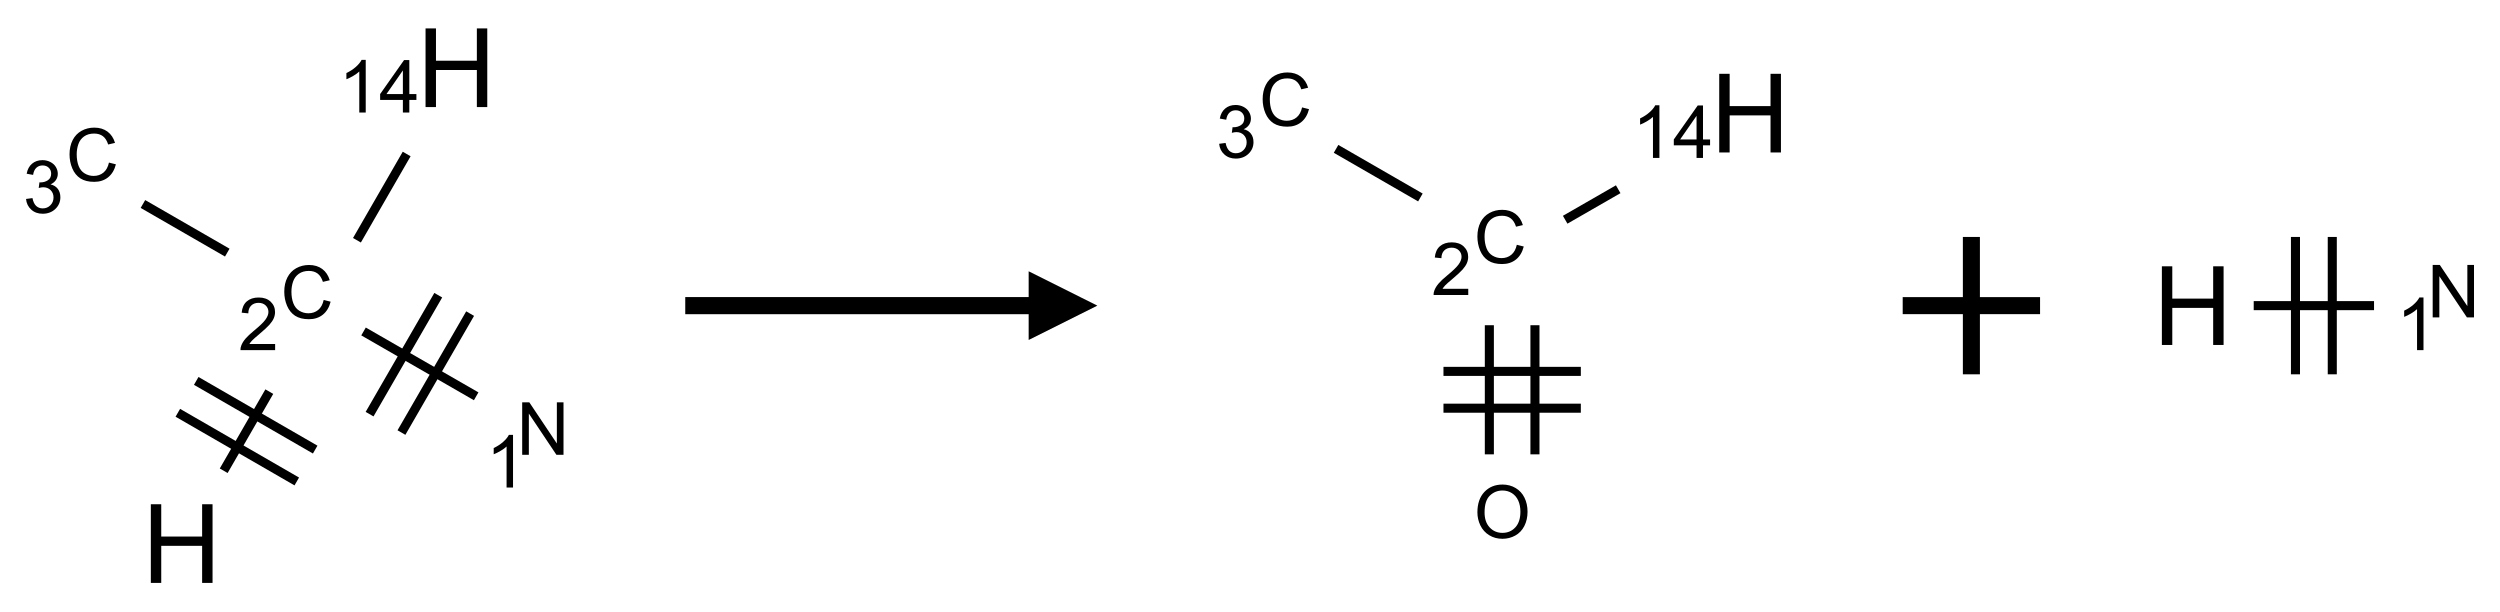
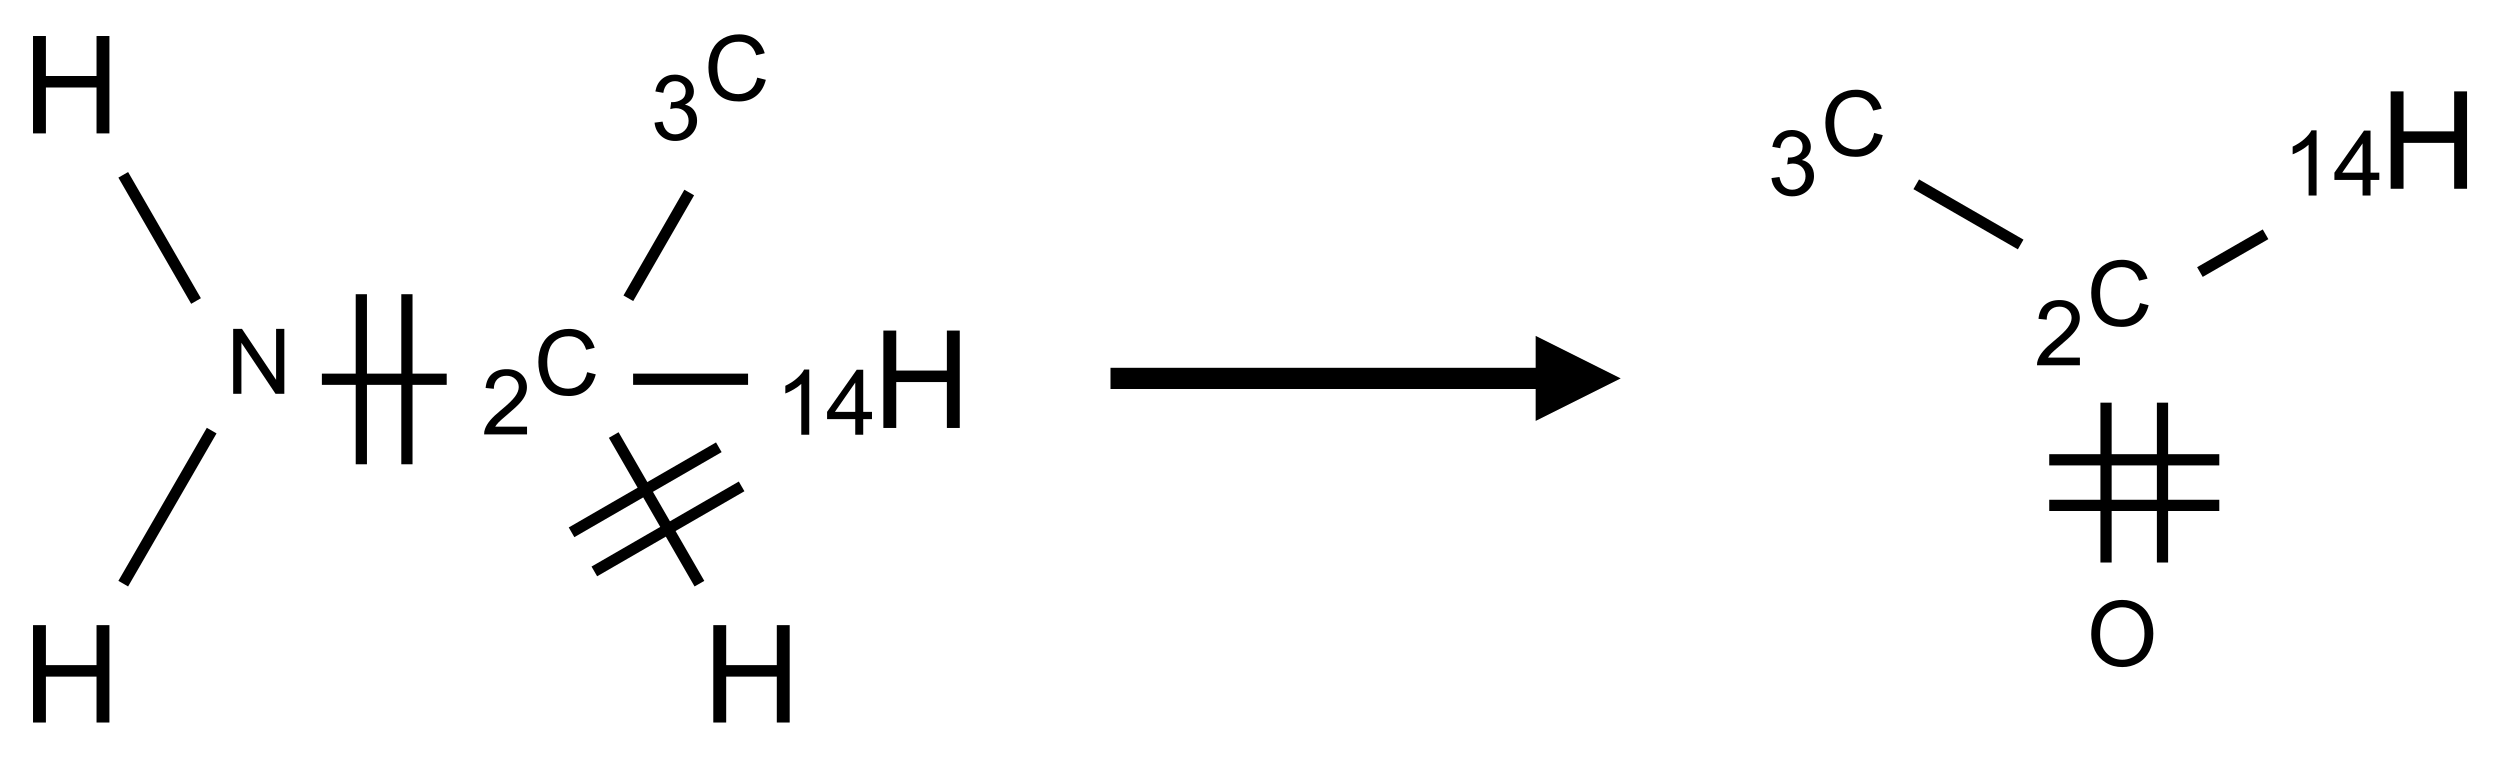
- <svg xmlns="http://www.w3.org/2000/svg" xmlns:xlink="http://www.w3.org/1999/xlink" width="364" height="89" viewBox="0 0 364 89">
+ <svg xmlns="http://www.w3.org/2000/svg" xmlns:xlink="http://www.w3.org/1999/xlink" width="294" height="89" viewBox="0 0 294 89">
  <defs>
    <g>
      <g id="glyph-0-0">
        <path d="M 2 0 L 2 -10 L 10 -10 L 10 0 Z M 2.25 -0.25 L 9.75 -0.25 L 9.75 -9.75 L 2.25 -9.75 Z M 2.25 -0.25 " />
      </g>
      <g id="glyph-0-1">
        <path d="M 1.281 0 L 1.281 -11.453 L 2.797 -11.453 L 2.797 -6.75 L 8.75 -6.75 L 8.75 -11.453 L 10.266 -11.453 L 10.266 0 L 8.75 0 L 8.75 -5.398 L 2.797 -5.398 L 2.797 0 Z M 1.281 0 " />
      </g>
      <g id="glyph-1-0">
        <path d="M 1.332 0 L 1.332 -6.668 L 6.668 -6.668 L 6.668 0 Z M 1.5 -0.168 L 6.5 -0.168 L 6.5 -6.5 L 1.5 -6.5 Z M 1.5 -0.168 " />
      </g>
      <g id="glyph-1-1">
+         <path d="M 0.812 0 L 0.812 -7.637 L 1.848 -7.637 L 5.859 -1.641 L 5.859 -7.637 L 6.828 -7.637 L 6.828 0 L 5.793 0 L 1.781 -6 L 1.781 0 Z M 0.812 0 " />
+       </g>
+       <g id="glyph-1-2">
        <path d="M 6.27 -2.676 L 7.281 -2.422 C 7.07 -1.594 6.688 -0.961 6.137 -0.523 C 5.586 -0.086 4.914 0.129 4.121 0.129 C 3.297 0.129 2.629 -0.039 2.113 -0.371 C 1.598 -0.707 1.203 -1.191 0.934 -1.828 C 0.664 -2.465 0.531 -3.145 0.531 -3.875 C 0.531 -4.672 0.684 -5.363 0.988 -5.957 C 1.293 -6.547 1.723 -6.996 2.285 -7.305 C 2.844 -7.613 3.461 -7.766 4.137 -7.766 C 4.898 -7.766 5.543 -7.57 6.062 -7.184 C 6.582 -6.793 6.945 -6.246 7.152 -5.543 L 6.156 -5.309 C 5.98 -5.863 5.723 -6.266 5.387 -6.52 C 5.051 -6.773 4.625 -6.902 4.113 -6.902 C 3.527 -6.902 3.039 -6.762 2.645 -6.48 C 2.25 -6.199 1.973 -5.82 1.812 -5.348 C 1.652 -4.871 1.574 -4.383 1.574 -3.879 C 1.574 -3.23 1.668 -2.664 1.855 -2.18 C 2.047 -1.695 2.34 -1.332 2.738 -1.094 C 3.137 -0.855 3.57 -0.734 4.035 -0.734 C 4.602 -0.734 5.082 -0.898 5.473 -1.223 C 5.867 -1.551 6.133 -2.035 6.27 -2.676 Z M 6.27 -2.676 " />
      </g>
-       <g id="glyph-1-2">
+       <g id="glyph-1-3">
        <path d="M 5.371 -0.902 L 5.371 0 L 0.324 0 C 0.316 -0.227 0.352 -0.441 0.434 -0.652 C 0.562 -0.996 0.766 -1.332 1.051 -1.668 C 1.332 -2 1.742 -2.387 2.277 -2.824 C 3.105 -3.504 3.668 -4.043 3.957 -4.441 C 4.25 -4.84 4.395 -5.215 4.395 -5.566 C 4.395 -5.938 4.262 -6.254 3.996 -6.508 C 3.73 -6.762 3.387 -6.891 2.957 -6.891 C 2.508 -6.891 2.145 -6.754 1.875 -6.484 C 1.605 -6.215 1.469 -5.84 1.465 -5.359 L 0.5 -5.457 C 0.566 -6.176 0.812 -6.727 1.246 -7.102 C 1.676 -7.477 2.254 -7.668 2.98 -7.668 C 3.711 -7.668 4.293 -7.465 4.719 -7.059 C 5.145 -6.652 5.359 -6.148 5.359 -5.547 C 5.359 -5.242 5.297 -4.941 5.172 -4.645 C 5.047 -4.352 4.84 -4.039 4.551 -3.715 C 4.262 -3.387 3.777 -2.938 3.105 -2.371 C 2.543 -1.898 2.18 -1.578 2.02 -1.41 C 1.859 -1.242 1.73 -1.07 1.625 -0.902 Z M 5.371 -0.902 " />
      </g>
-       <g id="glyph-1-3">
-         <path d="M 0.812 0 L 0.812 -7.637 L 1.848 -7.637 L 5.859 -1.641 L 5.859 -7.637 L 6.828 -7.637 L 6.828 0 L 5.793 0 L 1.781 -6 L 1.781 0 Z M 0.812 0 " />
-       </g>
      <g id="glyph-1-4">
-         <path d="M 3.973 0 L 3.035 0 L 3.035 -5.973 C 2.809 -5.758 2.516 -5.543 2.148 -5.328 C 1.781 -5.113 1.453 -4.953 1.16 -4.844 L 1.16 -5.75 C 1.684 -5.996 2.145 -6.297 2.535 -6.645 C 2.93 -6.996 3.207 -7.336 3.371 -7.668 L 3.973 -7.668 Z M 3.973 0 " />
+         <path d="M 0.449 -2.016 L 1.387 -2.141 C 1.492 -1.609 1.676 -1.227 1.934 -0.992 C 2.191 -0.758 2.508 -0.641 2.879 -0.641 C 3.32 -0.641 3.695 -0.793 3.996 -1.098 C 4.301 -1.402 4.453 -1.781 4.453 -2.234 C 4.453 -2.664 4.312 -3.02 4.031 -3.301 C 3.75 -3.578 3.391 -3.719 2.957 -3.719 C 2.781 -3.719 2.562 -3.684 2.297 -3.613 L 2.402 -4.438 C 2.465 -4.43 2.516 -4.426 2.551 -4.426 C 2.949 -4.426 3.312 -4.531 3.629 -4.738 C 3.949 -4.949 4.109 -5.27 4.109 -5.703 C 4.109 -6.047 3.992 -6.332 3.762 -6.559 C 3.527 -6.785 3.227 -6.895 2.859 -6.895 C 2.496 -6.895 2.191 -6.781 1.949 -6.551 C 1.707 -6.324 1.547 -5.98 1.48 -5.52 L 0.543 -5.688 C 0.656 -6.316 0.918 -6.805 1.324 -7.148 C 1.73 -7.492 2.234 -7.668 2.84 -7.668 C 3.254 -7.668 3.641 -7.578 3.988 -7.398 C 4.34 -7.219 4.609 -6.977 4.793 -6.668 C 4.98 -6.359 5.074 -6.031 5.074 -5.684 C 5.074 -5.352 4.984 -5.051 4.809 -4.781 C 4.629 -4.512 4.367 -4.297 4.02 -4.137 C 4.473 -4.031 4.824 -3.816 5.074 -3.488 C 5.324 -3.16 5.449 -2.75 5.449 -2.254 C 5.449 -1.59 5.203 -1.023 4.719 -0.559 C 4.234 -0.098 3.617 0.137 2.875 0.137 C 2.203 0.137 1.648 -0.062 1.207 -0.465 C 0.762 -0.863 0.512 -1.379 0.449 -2.016 Z M 0.449 -2.016 " />
      </g>
      <g id="glyph-1-5">
-         <path d="M 0.449 -2.016 L 1.387 -2.141 C 1.492 -1.609 1.676 -1.227 1.934 -0.992 C 2.191 -0.758 2.508 -0.641 2.879 -0.641 C 3.32 -0.641 3.695 -0.793 3.996 -1.098 C 4.301 -1.402 4.453 -1.781 4.453 -2.234 C 4.453 -2.664 4.312 -3.02 4.031 -3.301 C 3.75 -3.578 3.391 -3.719 2.957 -3.719 C 2.781 -3.719 2.562 -3.684 2.297 -3.613 L 2.402 -4.438 C 2.465 -4.43 2.516 -4.426 2.551 -4.426 C 2.949 -4.426 3.312 -4.531 3.629 -4.738 C 3.949 -4.949 4.109 -5.27 4.109 -5.703 C 4.109 -6.047 3.992 -6.332 3.762 -6.559 C 3.527 -6.785 3.227 -6.895 2.859 -6.895 C 2.496 -6.895 2.191 -6.781 1.949 -6.551 C 1.707 -6.324 1.547 -5.98 1.48 -5.52 L 0.543 -5.688 C 0.656 -6.316 0.918 -6.805 1.324 -7.148 C 1.73 -7.492 2.234 -7.668 2.84 -7.668 C 3.254 -7.668 3.641 -7.578 3.988 -7.398 C 4.34 -7.219 4.609 -6.977 4.793 -6.668 C 4.98 -6.359 5.074 -6.031 5.074 -5.684 C 5.074 -5.352 4.984 -5.051 4.809 -4.781 C 4.629 -4.512 4.367 -4.297 4.02 -4.137 C 4.473 -4.031 4.824 -3.816 5.074 -3.488 C 5.324 -3.16 5.449 -2.75 5.449 -2.254 C 5.449 -1.59 5.203 -1.023 4.719 -0.559 C 4.234 -0.098 3.617 0.137 2.875 0.137 C 2.203 0.137 1.648 -0.062 1.207 -0.465 C 0.762 -0.863 0.512 -1.379 0.449 -2.016 Z M 0.449 -2.016 " />
+         <path d="M 3.973 0 L 3.035 0 L 3.035 -5.973 C 2.809 -5.758 2.516 -5.543 2.148 -5.328 C 1.781 -5.113 1.453 -4.953 1.16 -4.844 L 1.16 -5.75 C 1.684 -5.996 2.145 -6.297 2.535 -6.645 C 2.93 -6.996 3.207 -7.336 3.371 -7.668 L 3.973 -7.668 Z M 3.973 0 " />
      </g>
      <g id="glyph-1-6">
        <path d="M 3.449 0 L 3.449 -1.828 L 0.137 -1.828 L 0.137 -2.688 L 3.621 -7.637 L 4.387 -7.637 L 4.387 -2.688 L 5.418 -2.688 L 5.418 -1.828 L 4.387 -1.828 L 4.387 0 Z M 3.449 -2.688 L 3.449 -6.129 L 1.059 -2.688 Z M 3.449 -2.688 " />
      </g>
      <g id="glyph-1-7">
        <path d="M 0.516 -3.719 C 0.516 -4.984 0.855 -5.977 1.535 -6.695 C 2.215 -7.414 3.094 -7.77 4.172 -7.77 C 4.875 -7.77 5.512 -7.602 6.078 -7.266 C 6.645 -6.93 7.074 -6.461 7.371 -5.855 C 7.668 -5.254 7.816 -4.57 7.816 -3.809 C 7.816 -3.035 7.66 -2.34 7.348 -1.73 C 7.035 -1.117 6.594 -0.656 6.02 -0.34 C 5.449 -0.027 4.828 0.129 4.168 0.129 C 3.449 0.129 2.805 -0.043 2.238 -0.391 C 1.672 -0.738 1.246 -1.211 0.953 -1.812 C 0.66 -2.414 0.516 -3.047 0.516 -3.719 Z M 1.559 -3.703 C 1.559 -2.781 1.805 -2.059 2.301 -1.527 C 2.793 -1 3.414 -0.734 4.16 -0.734 C 4.922 -0.734 5.547 -1 6.039 -1.535 C 6.531 -2.07 6.777 -2.828 6.777 -3.812 C 6.777 -4.434 6.672 -4.977 6.461 -5.441 C 6.25 -5.902 5.945 -6.262 5.539 -6.52 C 5.133 -6.773 4.68 -6.902 4.176 -6.902 C 3.461 -6.902 2.848 -6.656 2.332 -6.164 C 1.816 -5.672 1.559 -4.852 1.559 -3.703 Z M 1.559 -3.703 " />
      </g>
    </g>
  </defs>
-   <path fill="none" stroke-width="0.033" stroke-linecap="butt" stroke-linejoin="miter" stroke="rgb(0%, 0%, 0%)" stroke-opacity="1" stroke-miterlimit="10" d="M 0.519 1.467 L 0.685 1.179 " transform="matrix(40, 0, 0, 40, 11.81053, 9.861328)" />
-   <path fill="none" stroke-width="0.033" stroke-linecap="butt" stroke-linejoin="miter" stroke="rgb(0%, 0%, 0%)" stroke-opacity="1" stroke-miterlimit="10" d="M 0.852 1.39 L 0.419 1.14 " transform="matrix(40, 0, 0, 40, 11.81053, 9.861328)" />
-   <path fill="none" stroke-width="0.033" stroke-linecap="butt" stroke-linejoin="miter" stroke="rgb(0%, 0%, 0%)" stroke-opacity="1" stroke-miterlimit="10" d="M 0.785 1.506 L 0.352 1.256 " transform="matrix(40, 0, 0, 40, 11.81053, 9.861328)" />
-   <path fill="none" stroke-width="0.033" stroke-linecap="butt" stroke-linejoin="miter" stroke="rgb(0%, 0%, 0%)" stroke-opacity="1" stroke-miterlimit="10" d="M 1.028 0.96 L 1.438 1.196 " transform="matrix(40, 0, 0, 40, 11.81053, 9.861328)" />
-   <path fill="none" stroke-width="0.033" stroke-linecap="butt" stroke-linejoin="miter" stroke="rgb(0%, 0%, 0%)" stroke-opacity="1" stroke-miterlimit="10" d="M 1.166 1.328 L 1.416 0.895 " transform="matrix(40, 0, 0, 40, 11.81053, 9.861328)" />
-   <path fill="none" stroke-width="0.033" stroke-linecap="butt" stroke-linejoin="miter" stroke="rgb(0%, 0%, 0%)" stroke-opacity="1" stroke-miterlimit="10" d="M 1.05 1.261 L 1.3 0.828 " transform="matrix(40, 0, 0, 40, 11.81053, 9.861328)" />
-   <path fill="none" stroke-width="0.033" stroke-linecap="butt" stroke-linejoin="miter" stroke="rgb(0%, 0%, 0%)" stroke-opacity="1" stroke-miterlimit="10" d="M 0.532 0.673 L 0.225 0.496 " transform="matrix(40, 0, 0, 40, 11.81053, 9.861328)" />
-   <path fill="none" stroke-width="0.033" stroke-linecap="butt" stroke-linejoin="miter" stroke="rgb(0%, 0%, 0%)" stroke-opacity="1" stroke-miterlimit="10" d="M 1.004 0.628 L 1.185 0.314 " transform="matrix(40, 0, 0, 40, 11.81053, 9.861328)" />
+   <path fill="none" stroke-width="0.033" stroke-linecap="butt" stroke-linejoin="miter" stroke="rgb(0%, 0%, 0%)" stroke-opacity="1" stroke-miterlimit="10" d="M 0.153 1.467 L 0.413 1.017 " transform="matrix(40, 0, 0, 40, 8.373047, 9.958984)" />
+   <path fill="none" stroke-width="0.033" stroke-linecap="butt" stroke-linejoin="miter" stroke="rgb(0%, 0%, 0%)" stroke-opacity="1" stroke-miterlimit="10" d="M 0.367 0.636 L 0.153 0.265 " transform="matrix(40, 0, 0, 40, 8.373047, 9.958984)" />
+   <path fill="none" stroke-width="0.033" stroke-linecap="butt" stroke-linejoin="miter" stroke="rgb(0%, 0%, 0%)" stroke-opacity="1" stroke-miterlimit="10" d="M 0.737 0.866 L 1.104 0.866 " transform="matrix(40, 0, 0, 40, 8.373047, 9.958984)" />
+   <path fill="none" stroke-width="0.033" stroke-linecap="butt" stroke-linejoin="miter" stroke="rgb(0%, 0%, 0%)" stroke-opacity="1" stroke-miterlimit="10" d="M 0.987 1.116 L 0.987 0.616 " transform="matrix(40, 0, 0, 40, 8.373047, 9.958984)" />
+   <path fill="none" stroke-width="0.033" stroke-linecap="butt" stroke-linejoin="miter" stroke="rgb(0%, 0%, 0%)" stroke-opacity="1" stroke-miterlimit="10" d="M 0.853 1.116 L 0.853 0.616 " transform="matrix(40, 0, 0, 40, 8.373047, 9.958984)" />
+   <path fill="none" stroke-width="0.033" stroke-linecap="butt" stroke-linejoin="miter" stroke="rgb(0%, 0%, 0%)" stroke-opacity="1" stroke-miterlimit="10" d="M 1.595 1.03 L 1.847 1.467 " transform="matrix(40, 0, 0, 40, 8.373047, 9.958984)" />
+   <path fill="none" stroke-width="0.033" stroke-linecap="butt" stroke-linejoin="miter" stroke="rgb(0%, 0%, 0%)" stroke-opacity="1" stroke-miterlimit="10" d="M 1.538 1.431 L 1.971 1.181 " transform="matrix(40, 0, 0, 40, 8.373047, 9.958984)" />
+   <path fill="none" stroke-width="0.033" stroke-linecap="butt" stroke-linejoin="miter" stroke="rgb(0%, 0%, 0%)" stroke-opacity="1" stroke-miterlimit="10" d="M 1.471 1.316 L 1.904 1.066 " transform="matrix(40, 0, 0, 40, 8.373047, 9.958984)" />
+   <path fill="none" stroke-width="0.033" stroke-linecap="butt" stroke-linejoin="miter" stroke="rgb(0%, 0%, 0%)" stroke-opacity="1" stroke-miterlimit="10" d="M 1.638 0.628 L 1.817 0.317 " transform="matrix(40, 0, 0, 40, 8.373047, 9.958984)" />
+   <path fill="none" stroke-width="0.033" stroke-linecap="butt" stroke-linejoin="miter" stroke="rgb(0%, 0%, 0%)" stroke-opacity="1" stroke-miterlimit="10" d="M 1.652 0.866 L 1.99 0.866 " transform="matrix(40, 0, 0, 40, 8.373047, 9.958984)" />
  <g fill="rgb(0%, 0%, 0%)" fill-opacity="1">
-     <use xlink:href="#glyph-0-1" x="20.68" y="84.871" />
+     <use xlink:href="#glyph-0-1" x="2.602" y="84.969" />
  </g>
  <g fill="rgb(0%, 0%, 0%)" fill-opacity="1">
-     <use xlink:href="#glyph-1-1" x="40.859" y="46.348" />
+     <use xlink:href="#glyph-1-1" x="26.609" y="46.312" />
  </g>
  <g fill="rgb(0%, 0%, 0%)" fill-opacity="1">
-     <use xlink:href="#glyph-1-2" x="34.688" y="50.984" />
+     <use xlink:href="#glyph-0-1" x="2.602" y="15.688" />
  </g>
  <g fill="rgb(0%, 0%, 0%)" fill-opacity="1">
-     <use xlink:href="#glyph-1-3" x="75.219" y="66.215" />
+     <use xlink:href="#glyph-1-2" x="62.781" y="46.445" />
  </g>
  <g fill="rgb(0%, 0%, 0%)" fill-opacity="1">
-     <use xlink:href="#glyph-1-4" x="70.723" y="70.984" />
+     <use xlink:href="#glyph-1-3" x="56.609" y="51.082" />
  </g>
  <g fill="rgb(0%, 0%, 0%)" fill-opacity="1">
-     <use xlink:href="#glyph-1-1" x="9.594" y="26.348" />
+     <use xlink:href="#glyph-0-1" x="82.602" y="84.969" />
  </g>
  <g fill="rgb(0%, 0%, 0%)" fill-opacity="1">
-     <use xlink:href="#glyph-1-5" x="3.34" y="30.984" />
+     <use xlink:href="#glyph-1-2" x="82.781" y="11.805" />
  </g>
  <g fill="rgb(0%, 0%, 0%)" fill-opacity="1">
-     <use xlink:href="#glyph-0-1" x="60.68" y="15.59" />
+     <use xlink:href="#glyph-1-4" x="76.527" y="16.441" />
  </g>
  <g fill="rgb(0%, 0%, 0%)" fill-opacity="1">
-     <use xlink:href="#glyph-1-4" x="49.277" y="16.383" />
-     <use xlink:href="#glyph-1-6" x="55.21" y="16.383" />
-   </g>
-   <path fill-rule="nonzero" fill="rgb(0%, 0%, 0%)" fill-opacity="1" d="M 99.773 45.75 L 149.773 45.75 L 149.773 49.5 L 159.773 44.5 L 149.773 39.5 L 149.773 43.25 L 99.773 43.25 " />
-   <path fill="none" stroke-width="0.033" stroke-linecap="butt" stroke-linejoin="miter" stroke="rgb(0%, 0%, 0%)" stroke-opacity="1" stroke-miterlimit="10" d="M 0.949 1.242 L 0.949 0.772 " transform="matrix(40, 0, 0, 40, 185.5293, 16.47266)" />
-   <path fill="none" stroke-width="0.033" stroke-linecap="butt" stroke-linejoin="miter" stroke="rgb(0%, 0%, 0%)" stroke-opacity="1" stroke-miterlimit="10" d="M 0.783 1.242 L 0.783 0.772 " transform="matrix(40, 0, 0, 40, 185.5293, 16.47266)" />
-   <path fill="none" stroke-width="0.033" stroke-linecap="butt" stroke-linejoin="miter" stroke="rgb(0%, 0%, 0%)" stroke-opacity="1" stroke-miterlimit="10" d="M 1.116 0.94 L 0.616 0.94 " transform="matrix(40, 0, 0, 40, 185.5293, 16.47266)" />
-   <path fill="none" stroke-width="0.033" stroke-linecap="butt" stroke-linejoin="miter" stroke="rgb(0%, 0%, 0%)" stroke-opacity="1" stroke-miterlimit="10" d="M 1.116 1.074 L 0.616 1.074 " transform="matrix(40, 0, 0, 40, 185.5293, 16.47266)" />
-   <path fill="none" stroke-width="0.033" stroke-linecap="butt" stroke-linejoin="miter" stroke="rgb(0%, 0%, 0%)" stroke-opacity="1" stroke-miterlimit="10" d="M 0.532 0.307 L 0.225 0.13 " transform="matrix(40, 0, 0, 40, 185.5293, 16.47266)" />
-   <path fill="none" stroke-width="0.033" stroke-linecap="butt" stroke-linejoin="miter" stroke="rgb(0%, 0%, 0%)" stroke-opacity="1" stroke-miterlimit="10" d="M 1.059 0.388 L 1.252 0.277 " transform="matrix(40, 0, 0, 40, 185.5293, 16.47266)" />
-   <g fill="rgb(0%, 0%, 0%)" fill-opacity="1">
-     <use xlink:href="#glyph-1-7" x="214.594" y="78.32" />
+     <use xlink:href="#glyph-0-1" x="102.602" y="50.328" />
  </g>
  <g fill="rgb(0%, 0%, 0%)" fill-opacity="1">
-     <use xlink:href="#glyph-1-1" x="214.578" y="38.316" />
+     <use xlink:href="#glyph-1-5" x="91.195" y="51.121" />
+     <use xlink:href="#glyph-1-6" x="97.128" y="51.121" />
+   </g>
+   <path fill-rule="nonzero" fill="rgb(0%, 0%, 0%)" fill-opacity="1" d="M 130.594 45.75 L 180.594 45.75 L 180.594 49.5 L 190.594 44.5 L 180.594 39.5 L 180.594 43.25 L 130.594 43.25 " />
+   <path fill="none" stroke-width="0.033" stroke-linecap="butt" stroke-linejoin="miter" stroke="rgb(0%, 0%, 0%)" stroke-opacity="1" stroke-miterlimit="10" d="M 0.949 1.242 L 0.949 0.772 " transform="matrix(40, 0, 0, 40, 216.3496, 16.47266)" />
+   <path fill="none" stroke-width="0.033" stroke-linecap="butt" stroke-linejoin="miter" stroke="rgb(0%, 0%, 0%)" stroke-opacity="1" stroke-miterlimit="10" d="M 0.783 1.242 L 0.783 0.772 " transform="matrix(40, 0, 0, 40, 216.3496, 16.47266)" />
+   <path fill="none" stroke-width="0.033" stroke-linecap="butt" stroke-linejoin="miter" stroke="rgb(0%, 0%, 0%)" stroke-opacity="1" stroke-miterlimit="10" d="M 1.116 0.94 L 0.616 0.94 " transform="matrix(40, 0, 0, 40, 216.3496, 16.47266)" />
+   <path fill="none" stroke-width="0.033" stroke-linecap="butt" stroke-linejoin="miter" stroke="rgb(0%, 0%, 0%)" stroke-opacity="1" stroke-miterlimit="10" d="M 1.116 1.074 L 0.616 1.074 " transform="matrix(40, 0, 0, 40, 216.3496, 16.47266)" />
+   <path fill="none" stroke-width="0.033" stroke-linecap="butt" stroke-linejoin="miter" stroke="rgb(0%, 0%, 0%)" stroke-opacity="1" stroke-miterlimit="10" d="M 0.532 0.307 L 0.225 0.13 " transform="matrix(40, 0, 0, 40, 216.3496, 16.47266)" />
+   <path fill="none" stroke-width="0.033" stroke-linecap="butt" stroke-linejoin="miter" stroke="rgb(0%, 0%, 0%)" stroke-opacity="1" stroke-miterlimit="10" d="M 1.059 0.388 L 1.252 0.277 " transform="matrix(40, 0, 0, 40, 216.3496, 16.47266)" />
+   <g fill="rgb(0%, 0%, 0%)" fill-opacity="1">
+     <use xlink:href="#glyph-1-7" x="245.414" y="78.32" />
  </g>
  <g fill="rgb(0%, 0%, 0%)" fill-opacity="1">
-     <use xlink:href="#glyph-1-2" x="208.406" y="42.953" />
+     <use xlink:href="#glyph-1-2" x="245.398" y="38.316" />
  </g>
  <g fill="rgb(0%, 0%, 0%)" fill-opacity="1">
-     <use xlink:href="#glyph-1-1" x="183.312" y="18.316" />
+     <use xlink:href="#glyph-1-3" x="239.227" y="42.953" />
  </g>
  <g fill="rgb(0%, 0%, 0%)" fill-opacity="1">
-     <use xlink:href="#glyph-1-5" x="177.059" y="22.953" />
+     <use xlink:href="#glyph-1-2" x="214.133" y="18.316" />
  </g>
  <g fill="rgb(0%, 0%, 0%)" fill-opacity="1">
-     <use xlink:href="#glyph-0-1" x="249.039" y="22.199" />
+     <use xlink:href="#glyph-1-4" x="207.879" y="22.953" />
  </g>
  <g fill="rgb(0%, 0%, 0%)" fill-opacity="1">
-     <use xlink:href="#glyph-1-4" x="237.637" y="22.992" />
-     <use xlink:href="#glyph-1-6" x="243.569" y="22.992" />
-   </g>
-   <path fill="none" stroke-width="0.062" stroke-linecap="butt" stroke-linejoin="miter" stroke="rgb(0%, 0%, 0%)" stroke-opacity="1" stroke-miterlimit="10" d="M -0 0 L 0.5 0 M 0.25 -0.25 L 0.25 0.25 " transform="matrix(40, 0, 0, 40, 277.0332, 44.5)" />
-   <path fill="none" stroke-width="0.033" stroke-linecap="butt" stroke-linejoin="miter" stroke="rgb(0%, 0%, 0%)" stroke-opacity="1" stroke-miterlimit="10" d="M 0.222 0 L 0.66 0 " transform="matrix(40, 0, 0, 40, 319.2598, 44.5)" />
-   <path fill="none" stroke-width="0.033" stroke-linecap="butt" stroke-linejoin="miter" stroke="rgb(0%, 0%, 0%)" stroke-opacity="1" stroke-miterlimit="10" d="M 0.508 0.25 L 0.508 -0.25 " transform="matrix(40, 0, 0, 40, 319.2598, 44.5)" />
-   <path fill="none" stroke-width="0.033" stroke-linecap="butt" stroke-linejoin="miter" stroke="rgb(0%, 0%, 0%)" stroke-opacity="1" stroke-miterlimit="10" d="M 0.374 0.25 L 0.374 -0.25 " transform="matrix(40, 0, 0, 40, 319.2598, 44.5)" />
-   <g fill="rgb(0%, 0%, 0%)" fill-opacity="1">
-     <use xlink:href="#glyph-0-1" x="313.488" y="50.227" />
+     <use xlink:href="#glyph-0-1" x="279.859" y="22.199" />
  </g>
  <g fill="rgb(0%, 0%, 0%)" fill-opacity="1">
-     <use xlink:href="#glyph-1-3" x="353.387" y="46.211" />
-   </g>
-   <g fill="rgb(0%, 0%, 0%)" fill-opacity="1">
-     <use xlink:href="#glyph-1-4" x="348.887" y="50.98" />
+     <use xlink:href="#glyph-1-5" x="268.457" y="22.992" />
+     <use xlink:href="#glyph-1-6" x="274.389" y="22.992" />
  </g>
</svg>
